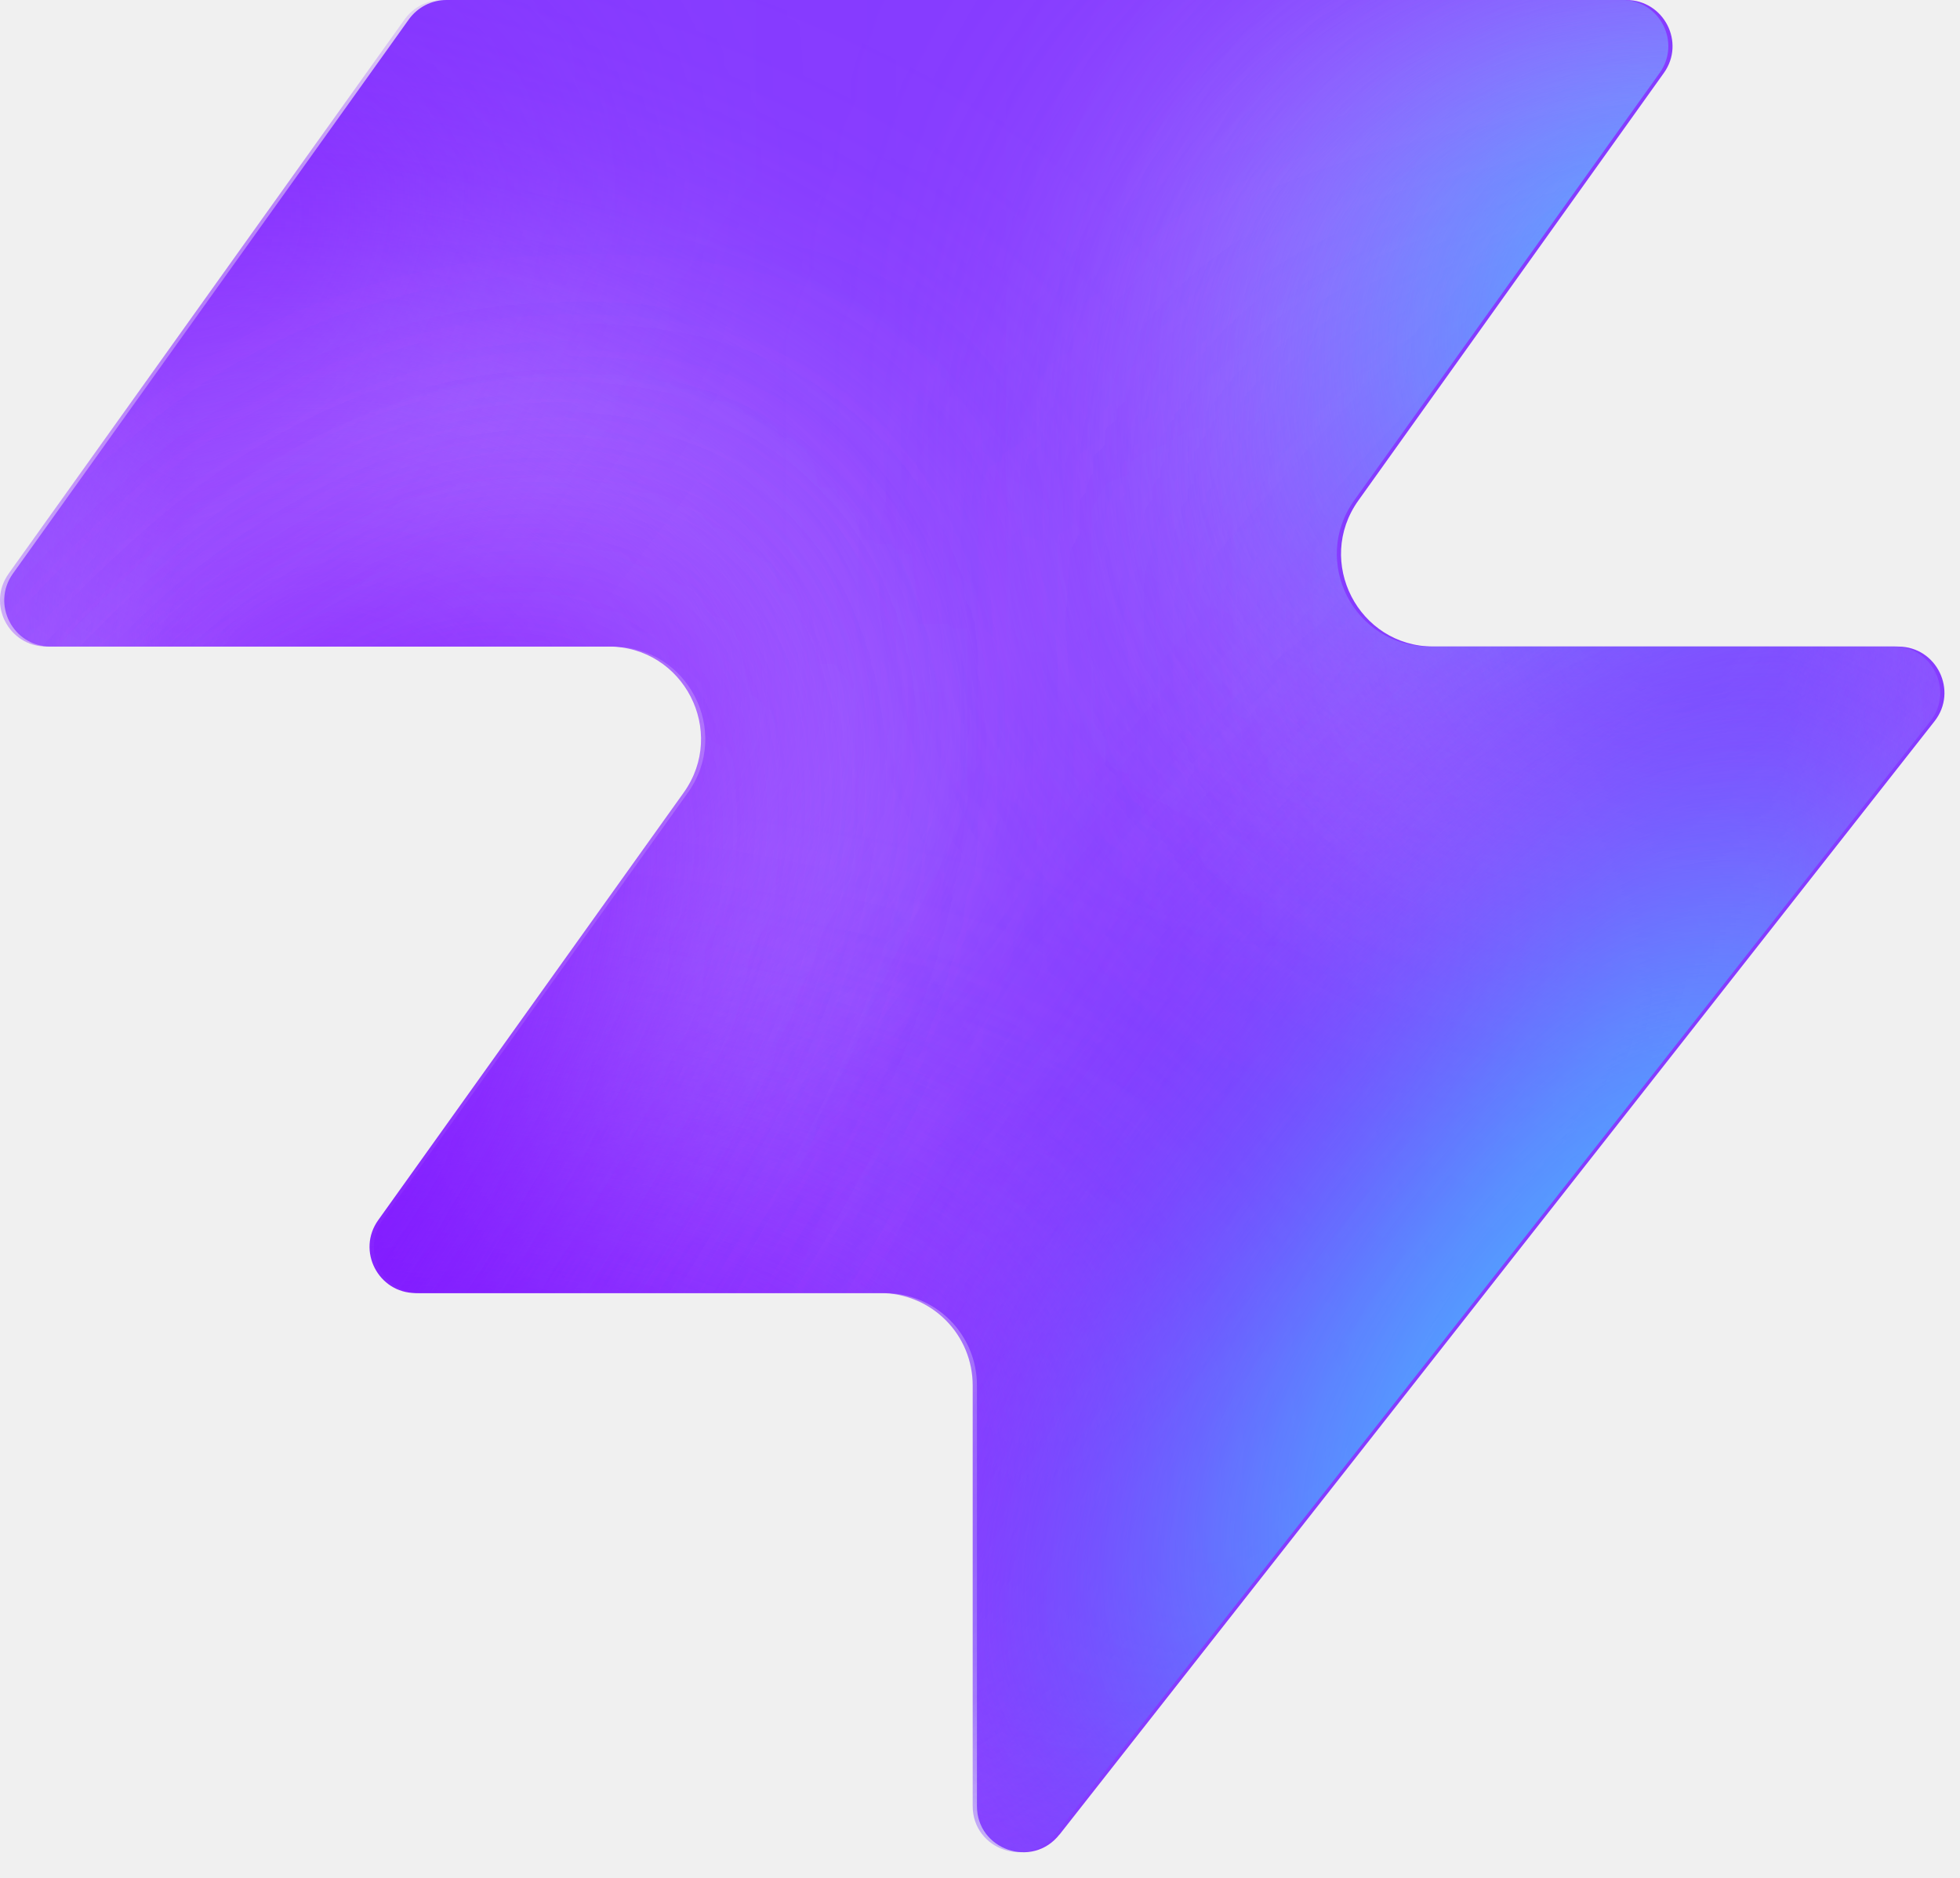
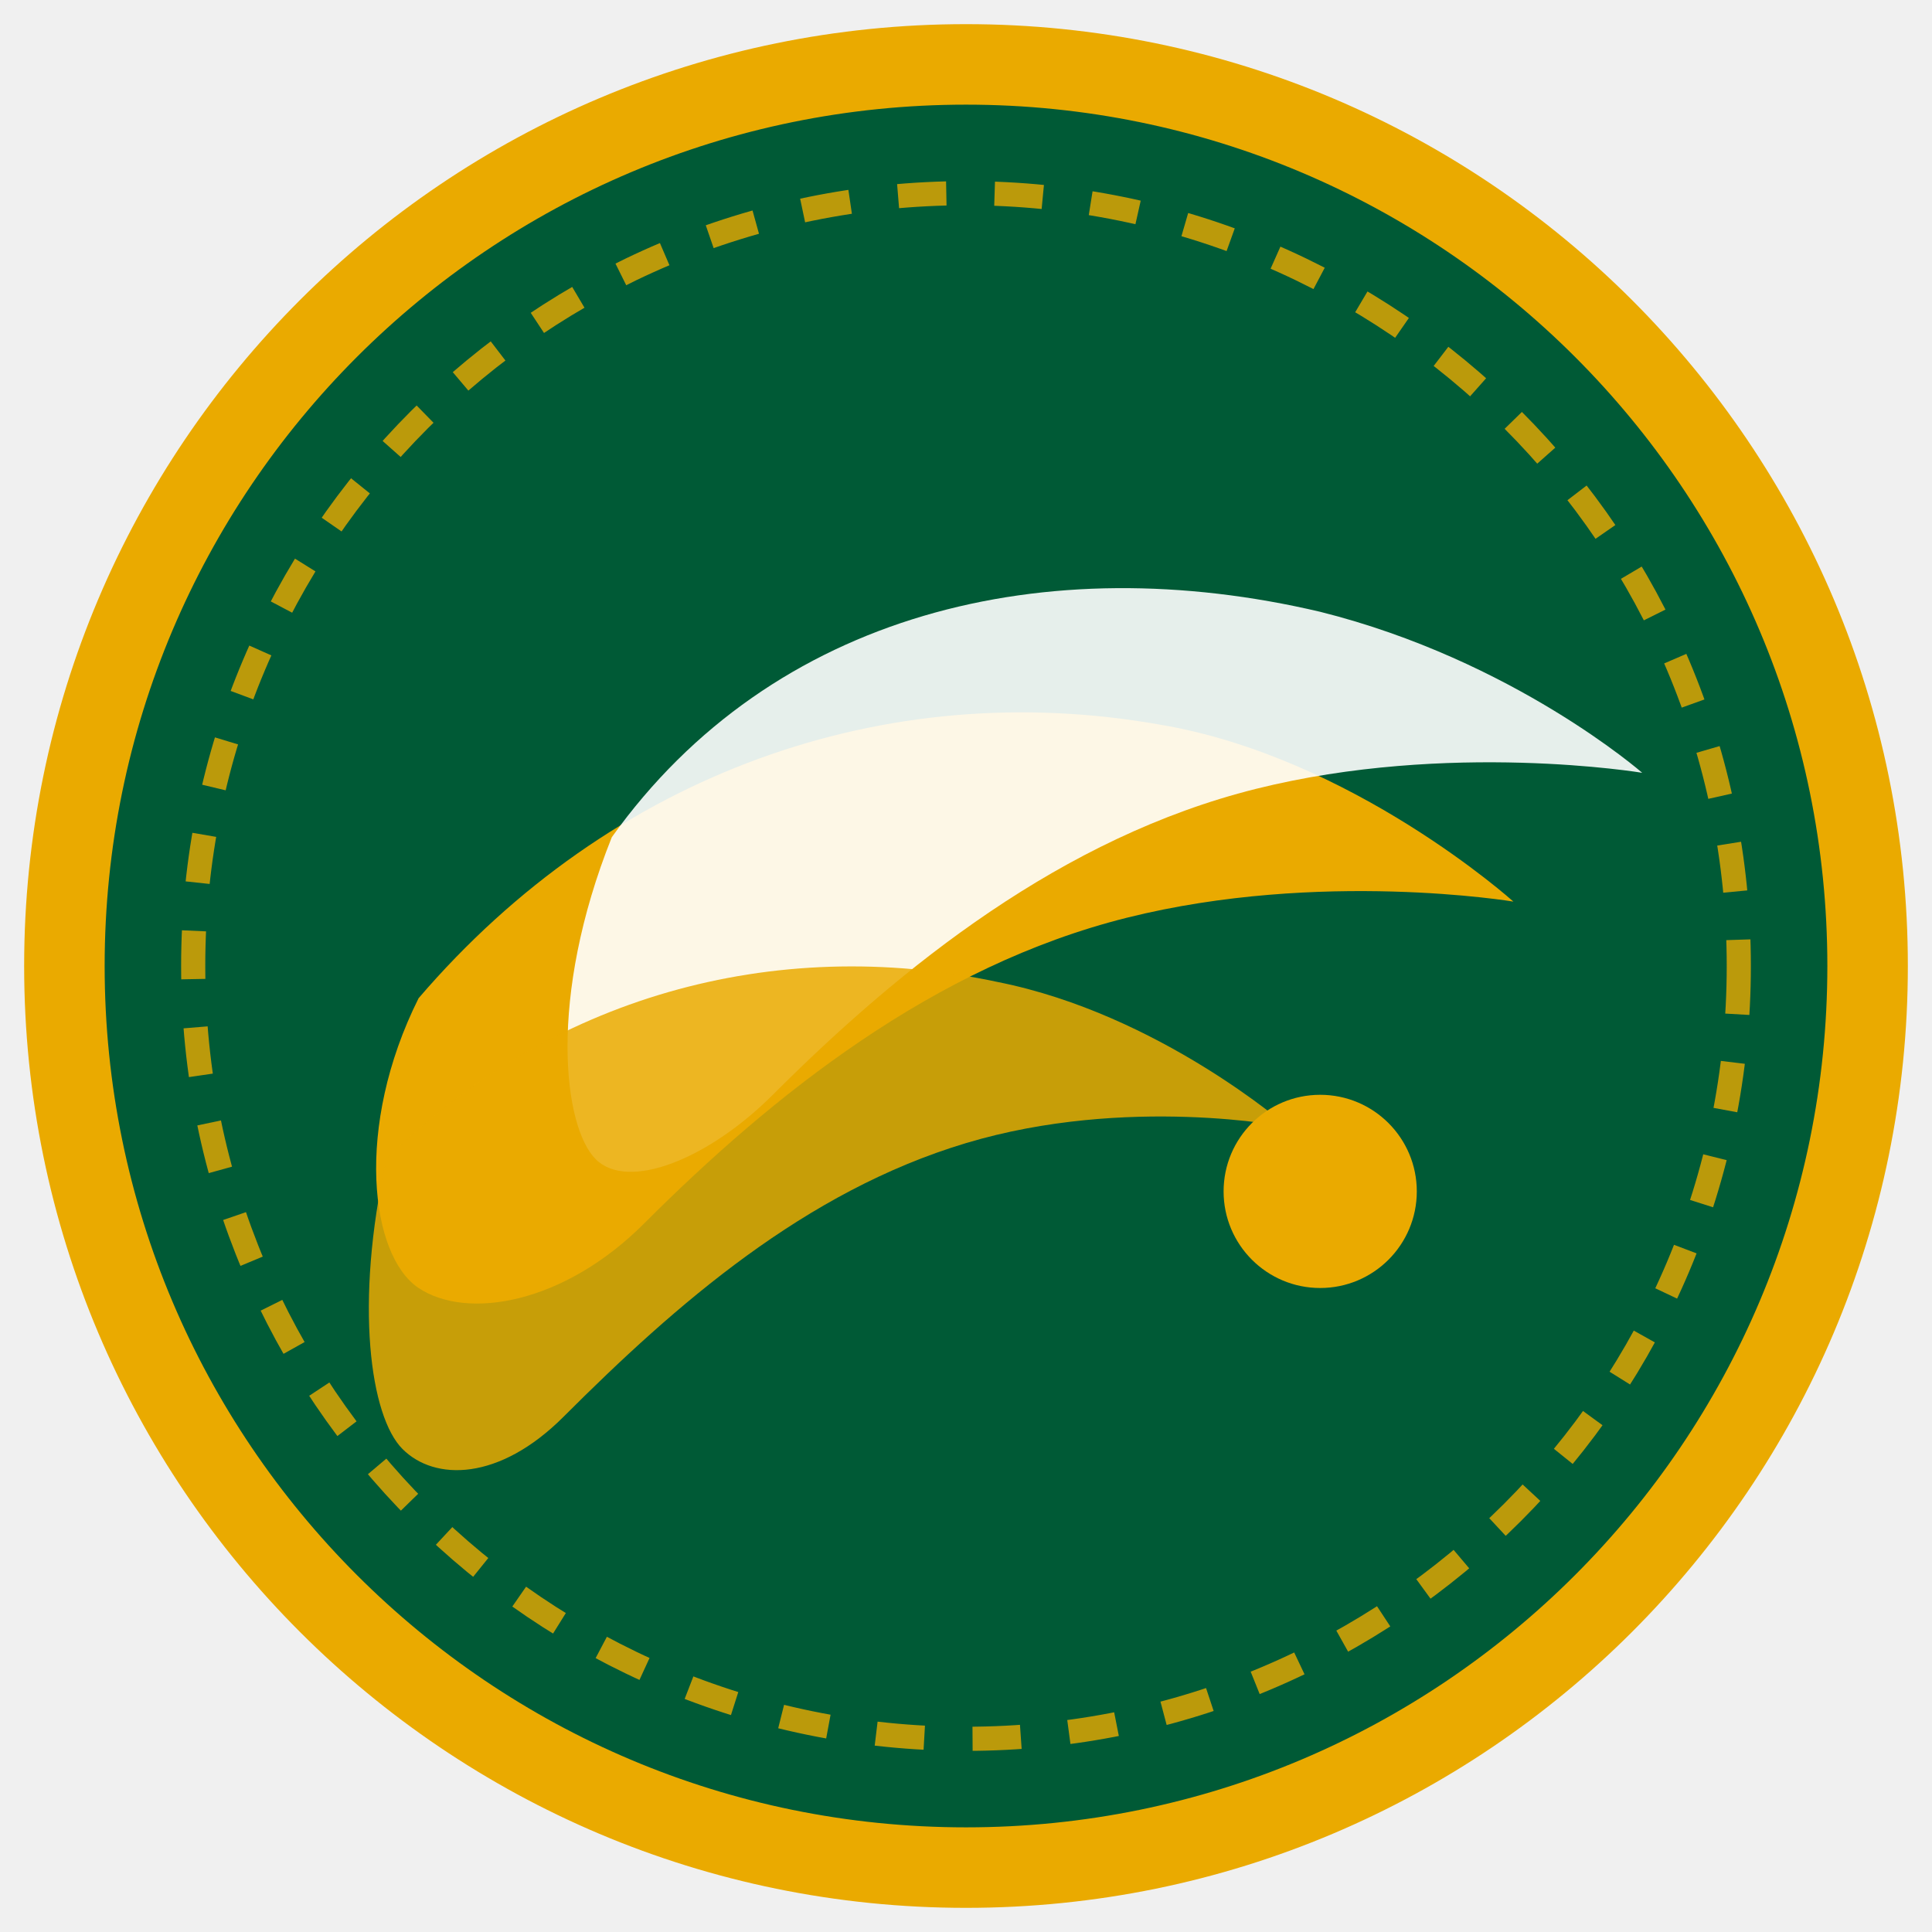
- <svg xmlns="http://www.w3.org/2000/svg" width="48" height="46" fill="none" viewBox="0 0 48 46">
-   <path fill="#863bff" d="M25.946 44.938c-.664.845-2.021.375-2.021-.698V33.937a2.26 2.26 0 0 0-2.262-2.262H10.287c-.92 0-1.456-1.04-.92-1.788l7.48-10.471c1.07-1.497 0-3.578-1.842-3.578H1.237c-.92 0-1.456-1.04-.92-1.788L10.013.474c.214-.297.556-.474.92-.474h28.894c.92 0 1.456 1.04.92 1.788l-7.48 10.471c-1.07 1.498 0 3.579 1.842 3.579h11.377c.943 0 1.473 1.088.89 1.83L25.947 44.94z" style="fill:#863bff;fill:color(display-p3 .525 .23 1);fill-opacity:1" />
-   <mask id="a" width="48" height="46" x="0" y="0" maskUnits="userSpaceOnUse" style="mask-type:alpha">
-     <path fill="#000" d="M25.842 44.938c-.664.844-2.021.375-2.021-.698V33.937a2.26 2.26 0 0 0-2.262-2.262H10.183c-.92 0-1.456-1.04-.92-1.788l7.48-10.471c1.07-1.498 0-3.579-1.842-3.579H1.133c-.92 0-1.456-1.04-.92-1.787L9.91.473c.214-.297.556-.474.92-.474h28.894c.92 0 1.456 1.04.92 1.788l-7.48 10.471c-1.07 1.498 0 3.578 1.842 3.578h11.377c.943 0 1.473 1.088.89 1.832L25.843 44.94z" style="fill:#000;fill-opacity:1" />
-   </mask>
-   <g mask="url(#a)">
-     <g filter="url(#b)">
-       <ellipse cx="5.508" cy="14.704" fill="#ede6ff" rx="5.508" ry="14.704" style="fill:#ede6ff;fill:color(display-p3 .927 .903 1);fill-opacity:1" transform="matrix(.00324 1 1 -.00324 -4.47 31.516)" />
-     </g>
-     <g filter="url(#c)">
-       <ellipse cx="10.399" cy="29.851" fill="#ede6ff" rx="10.399" ry="29.851" style="fill:#ede6ff;fill:color(display-p3 .927 .903 1);fill-opacity:1" transform="matrix(.00324 1 1 -.00324 -39.328 7.883)" />
-     </g>
-     <g filter="url(#d)">
-       <ellipse cx="5.508" cy="30.487" fill="#7e14ff" rx="5.508" ry="30.487" style="fill:#7e14ff;fill:color(display-p3 .492 .077 1);fill-opacity:1" transform="rotate(89.814 -25.913 -14.639)scale(1 -1)" />
-     </g>
-     <g filter="url(#e)">
-       <ellipse cx="5.508" cy="30.599" fill="#7e14ff" rx="5.508" ry="30.599" style="fill:#7e14ff;fill:color(display-p3 .492 .077 1);fill-opacity:1" transform="rotate(89.814 -32.644 -3.334)scale(1 -1)" />
-     </g>
-     <g filter="url(#f)">
-       <ellipse cx="5.508" cy="30.599" fill="#7e14ff" rx="5.508" ry="30.599" style="fill:#7e14ff;fill:color(display-p3 .492 .077 1);fill-opacity:1" transform="matrix(.00324 1 1 -.00324 -34.34 30.47)" />
-     </g>
-     <g filter="url(#g)">
-       <ellipse cx="14.072" cy="22.078" fill="#ede6ff" rx="14.072" ry="22.078" style="fill:#ede6ff;fill:color(display-p3 .927 .903 1);fill-opacity:1" transform="rotate(93.35 24.506 48.493)scale(-1 1)" />
-     </g>
-     <g filter="url(#h)">
-       <ellipse cx="3.47" cy="21.501" fill="#7e14ff" rx="3.47" ry="21.501" style="fill:#7e14ff;fill:color(display-p3 .492 .077 1);fill-opacity:1" transform="rotate(89.009 28.708 47.59)scale(-1 1)" />
-     </g>
-     <g filter="url(#i)">
-       <ellipse cx="3.47" cy="21.501" fill="#7e14ff" rx="3.47" ry="21.501" style="fill:#7e14ff;fill:color(display-p3 .492 .077 1);fill-opacity:1" transform="rotate(89.009 28.708 47.59)scale(-1 1)" />
-     </g>
-     <g filter="url(#j)">
-       <ellipse cx=".387" cy="8.972" fill="#7e14ff" rx="4.407" ry="29.108" style="fill:#7e14ff;fill:color(display-p3 .492 .077 1);fill-opacity:1" transform="rotate(39.51 .387 8.972)" />
-     </g>
-     <g filter="url(#k)">
-       <ellipse cx="47.523" cy="-6.092" fill="#7e14ff" rx="4.407" ry="29.108" style="fill:#7e14ff;fill:color(display-p3 .492 .077 1);fill-opacity:1" transform="rotate(37.892 47.523 -6.092)" />
-     </g>
-     <g filter="url(#l)">
-       <ellipse cx="41.412" cy="6.333" fill="#47bfff" rx="5.971" ry="9.665" style="fill:#47bfff;fill:color(display-p3 .28 .748 1);fill-opacity:1" transform="rotate(37.892 41.412 6.333)" />
-     </g>
-     <g filter="url(#m)">
-       <ellipse cx="-1.879" cy="38.332" fill="#7e14ff" rx="4.407" ry="29.108" style="fill:#7e14ff;fill:color(display-p3 .492 .077 1);fill-opacity:1" transform="rotate(37.892 -1.88 38.332)" />
-     </g>
-     <g filter="url(#n)">
-       <ellipse cx="-1.879" cy="38.332" fill="#7e14ff" rx="4.407" ry="29.108" style="fill:#7e14ff;fill:color(display-p3 .492 .077 1);fill-opacity:1" transform="rotate(37.892 -1.88 38.332)" />
-     </g>
-     <g filter="url(#o)">
-       <ellipse cx="35.651" cy="29.907" fill="#7e14ff" rx="4.407" ry="29.108" style="fill:#7e14ff;fill:color(display-p3 .492 .077 1);fill-opacity:1" transform="rotate(37.892 35.651 29.907)" />
-     </g>
-     <g filter="url(#p)">
-       <ellipse cx="38.418" cy="32.4" fill="#47bfff" rx="5.971" ry="15.297" style="fill:#47bfff;fill:color(display-p3 .28 .748 1);fill-opacity:1" transform="rotate(37.892 38.418 32.4)" />
-     </g>
-   </g>
-   <defs>
-     <filter id="b" width="60.045" height="41.654" x="-19.77" y="16.149" color-interpolation-filters="sRGB" filterUnits="userSpaceOnUse">
-       <feFlood flood-opacity="0" result="BackgroundImageFix" />
-       <feBlend in="SourceGraphic" in2="BackgroundImageFix" result="shape" />
-       <feGaussianBlur result="effect1_foregroundBlur_2002_17158" stdDeviation="7.659" />
-     </filter>
-     <filter id="c" width="90.34" height="51.437" x="-54.613" y="-7.533" color-interpolation-filters="sRGB" filterUnits="userSpaceOnUse">
-       <feFlood flood-opacity="0" result="BackgroundImageFix" />
-       <feBlend in="SourceGraphic" in2="BackgroundImageFix" result="shape" />
-       <feGaussianBlur result="effect1_foregroundBlur_2002_17158" stdDeviation="7.659" />
-     </filter>
-     <filter id="d" width="79.355" height="29.4" x="-49.64" y="2.03" color-interpolation-filters="sRGB" filterUnits="userSpaceOnUse">
-       <feFlood flood-opacity="0" result="BackgroundImageFix" />
-       <feBlend in="SourceGraphic" in2="BackgroundImageFix" result="shape" />
-       <feGaussianBlur result="effect1_foregroundBlur_2002_17158" stdDeviation="4.596" />
-     </filter>
-     <filter id="e" width="79.579" height="29.4" x="-45.045" y="20.029" color-interpolation-filters="sRGB" filterUnits="userSpaceOnUse">
-       <feFlood flood-opacity="0" result="BackgroundImageFix" />
-       <feBlend in="SourceGraphic" in2="BackgroundImageFix" result="shape" />
-       <feGaussianBlur result="effect1_foregroundBlur_2002_17158" stdDeviation="4.596" />
-     </filter>
-     <filter id="f" width="79.579" height="29.4" x="-43.513" y="21.178" color-interpolation-filters="sRGB" filterUnits="userSpaceOnUse">
-       <feFlood flood-opacity="0" result="BackgroundImageFix" />
-       <feBlend in="SourceGraphic" in2="BackgroundImageFix" result="shape" />
-       <feGaussianBlur result="effect1_foregroundBlur_2002_17158" stdDeviation="4.596" />
-     </filter>
-     <filter id="g" width="74.749" height="58.852" x="15.756" y="-17.901" color-interpolation-filters="sRGB" filterUnits="userSpaceOnUse">
-       <feFlood flood-opacity="0" result="BackgroundImageFix" />
-       <feBlend in="SourceGraphic" in2="BackgroundImageFix" result="shape" />
-       <feGaussianBlur result="effect1_foregroundBlur_2002_17158" stdDeviation="7.659" />
-     </filter>
-     <filter id="h" width="61.377" height="25.362" x="23.548" y="2.284" color-interpolation-filters="sRGB" filterUnits="userSpaceOnUse">
-       <feFlood flood-opacity="0" result="BackgroundImageFix" />
-       <feBlend in="SourceGraphic" in2="BackgroundImageFix" result="shape" />
-       <feGaussianBlur result="effect1_foregroundBlur_2002_17158" stdDeviation="4.596" />
-     </filter>
-     <filter id="i" width="61.377" height="25.362" x="23.548" y="2.284" color-interpolation-filters="sRGB" filterUnits="userSpaceOnUse">
-       <feFlood flood-opacity="0" result="BackgroundImageFix" />
-       <feBlend in="SourceGraphic" in2="BackgroundImageFix" result="shape" />
-       <feGaussianBlur result="effect1_foregroundBlur_2002_17158" stdDeviation="4.596" />
-     </filter>
-     <filter id="j" width="56.045" height="63.649" x="-27.636" y="-22.853" color-interpolation-filters="sRGB" filterUnits="userSpaceOnUse">
-       <feFlood flood-opacity="0" result="BackgroundImageFix" />
-       <feBlend in="SourceGraphic" in2="BackgroundImageFix" result="shape" />
-       <feGaussianBlur result="effect1_foregroundBlur_2002_17158" stdDeviation="4.596" />
-     </filter>
-     <filter id="k" width="54.814" height="64.646" x="20.116" y="-38.415" color-interpolation-filters="sRGB" filterUnits="userSpaceOnUse">
-       <feFlood flood-opacity="0" result="BackgroundImageFix" />
-       <feBlend in="SourceGraphic" in2="BackgroundImageFix" result="shape" />
-       <feGaussianBlur result="effect1_foregroundBlur_2002_17158" stdDeviation="4.596" />
-     </filter>
-     <filter id="l" width="33.541" height="35.313" x="24.641" y="-11.323" color-interpolation-filters="sRGB" filterUnits="userSpaceOnUse">
-       <feFlood flood-opacity="0" result="BackgroundImageFix" />
-       <feBlend in="SourceGraphic" in2="BackgroundImageFix" result="shape" />
-       <feGaussianBlur result="effect1_foregroundBlur_2002_17158" stdDeviation="4.596" />
-     </filter>
-     <filter id="m" width="54.814" height="64.646" x="-29.286" y="6.009" color-interpolation-filters="sRGB" filterUnits="userSpaceOnUse">
-       <feFlood flood-opacity="0" result="BackgroundImageFix" />
-       <feBlend in="SourceGraphic" in2="BackgroundImageFix" result="shape" />
-       <feGaussianBlur result="effect1_foregroundBlur_2002_17158" stdDeviation="4.596" />
-     </filter>
-     <filter id="n" width="54.814" height="64.646" x="-29.286" y="6.009" color-interpolation-filters="sRGB" filterUnits="userSpaceOnUse">
-       <feFlood flood-opacity="0" result="BackgroundImageFix" />
-       <feBlend in="SourceGraphic" in2="BackgroundImageFix" result="shape" />
-       <feGaussianBlur result="effect1_foregroundBlur_2002_17158" stdDeviation="4.596" />
-     </filter>
-     <filter id="o" width="54.814" height="64.646" x="8.244" y="-2.416" color-interpolation-filters="sRGB" filterUnits="userSpaceOnUse">
-       <feFlood flood-opacity="0" result="BackgroundImageFix" />
-       <feBlend in="SourceGraphic" in2="BackgroundImageFix" result="shape" />
-       <feGaussianBlur result="effect1_foregroundBlur_2002_17158" stdDeviation="4.596" />
-     </filter>
-     <filter id="p" width="39.409" height="43.623" x="18.713" y="10.588" color-interpolation-filters="sRGB" filterUnits="userSpaceOnUse">
-       <feFlood flood-opacity="0" result="BackgroundImageFix" />
-       <feBlend in="SourceGraphic" in2="BackgroundImageFix" result="shape" />
-       <feGaussianBlur result="effect1_foregroundBlur_2002_17158" stdDeviation="4.596" />
-     </filter>
-   </defs>
+ <svg xmlns="http://www.w3.org/2000/svg" viewBox="0 0 120 120" fill="none">
+   <circle cx="60" cy="60" r="56" fill="#005A36" stroke="#EAAA00" stroke-width="5" />
+   <circle cx="60" cy="60" r="48" stroke="#EAAA00" stroke-width="1.5" stroke-dasharray="3 3" opacity="0.8" />
+   <path d="M26 62C38 48 55 42 72 45C84 47 94 56 94 56C94 56 82 54 70 57C58 60 48 68 40 76C35 81 29 82 26 80C23 78 22 70 26 62Z" fill="#EAAA00" />
+   <path d="M38 52C48 38 65 34 82 38C94 41 102 48 102 48C102 48 90 46 78 49C66 52 56 60 48 68C44 72 39 74 37 72C35 70 34 62 38 52Z" fill="#FFFFFF" opacity="0.9" />
+   <path d="M24 72C34 62 48 58 62 61C72 63 80 70 80 70C80 70 70 68 60 71C50 74 42 81 35 88C31 92 27 92 25 90C23 88 22 81 24 72Z" fill="#EAAA00" opacity="0.85" />
+   <circle cx="82" cy="74" r="6" fill="#EAAA00" />
</svg>
